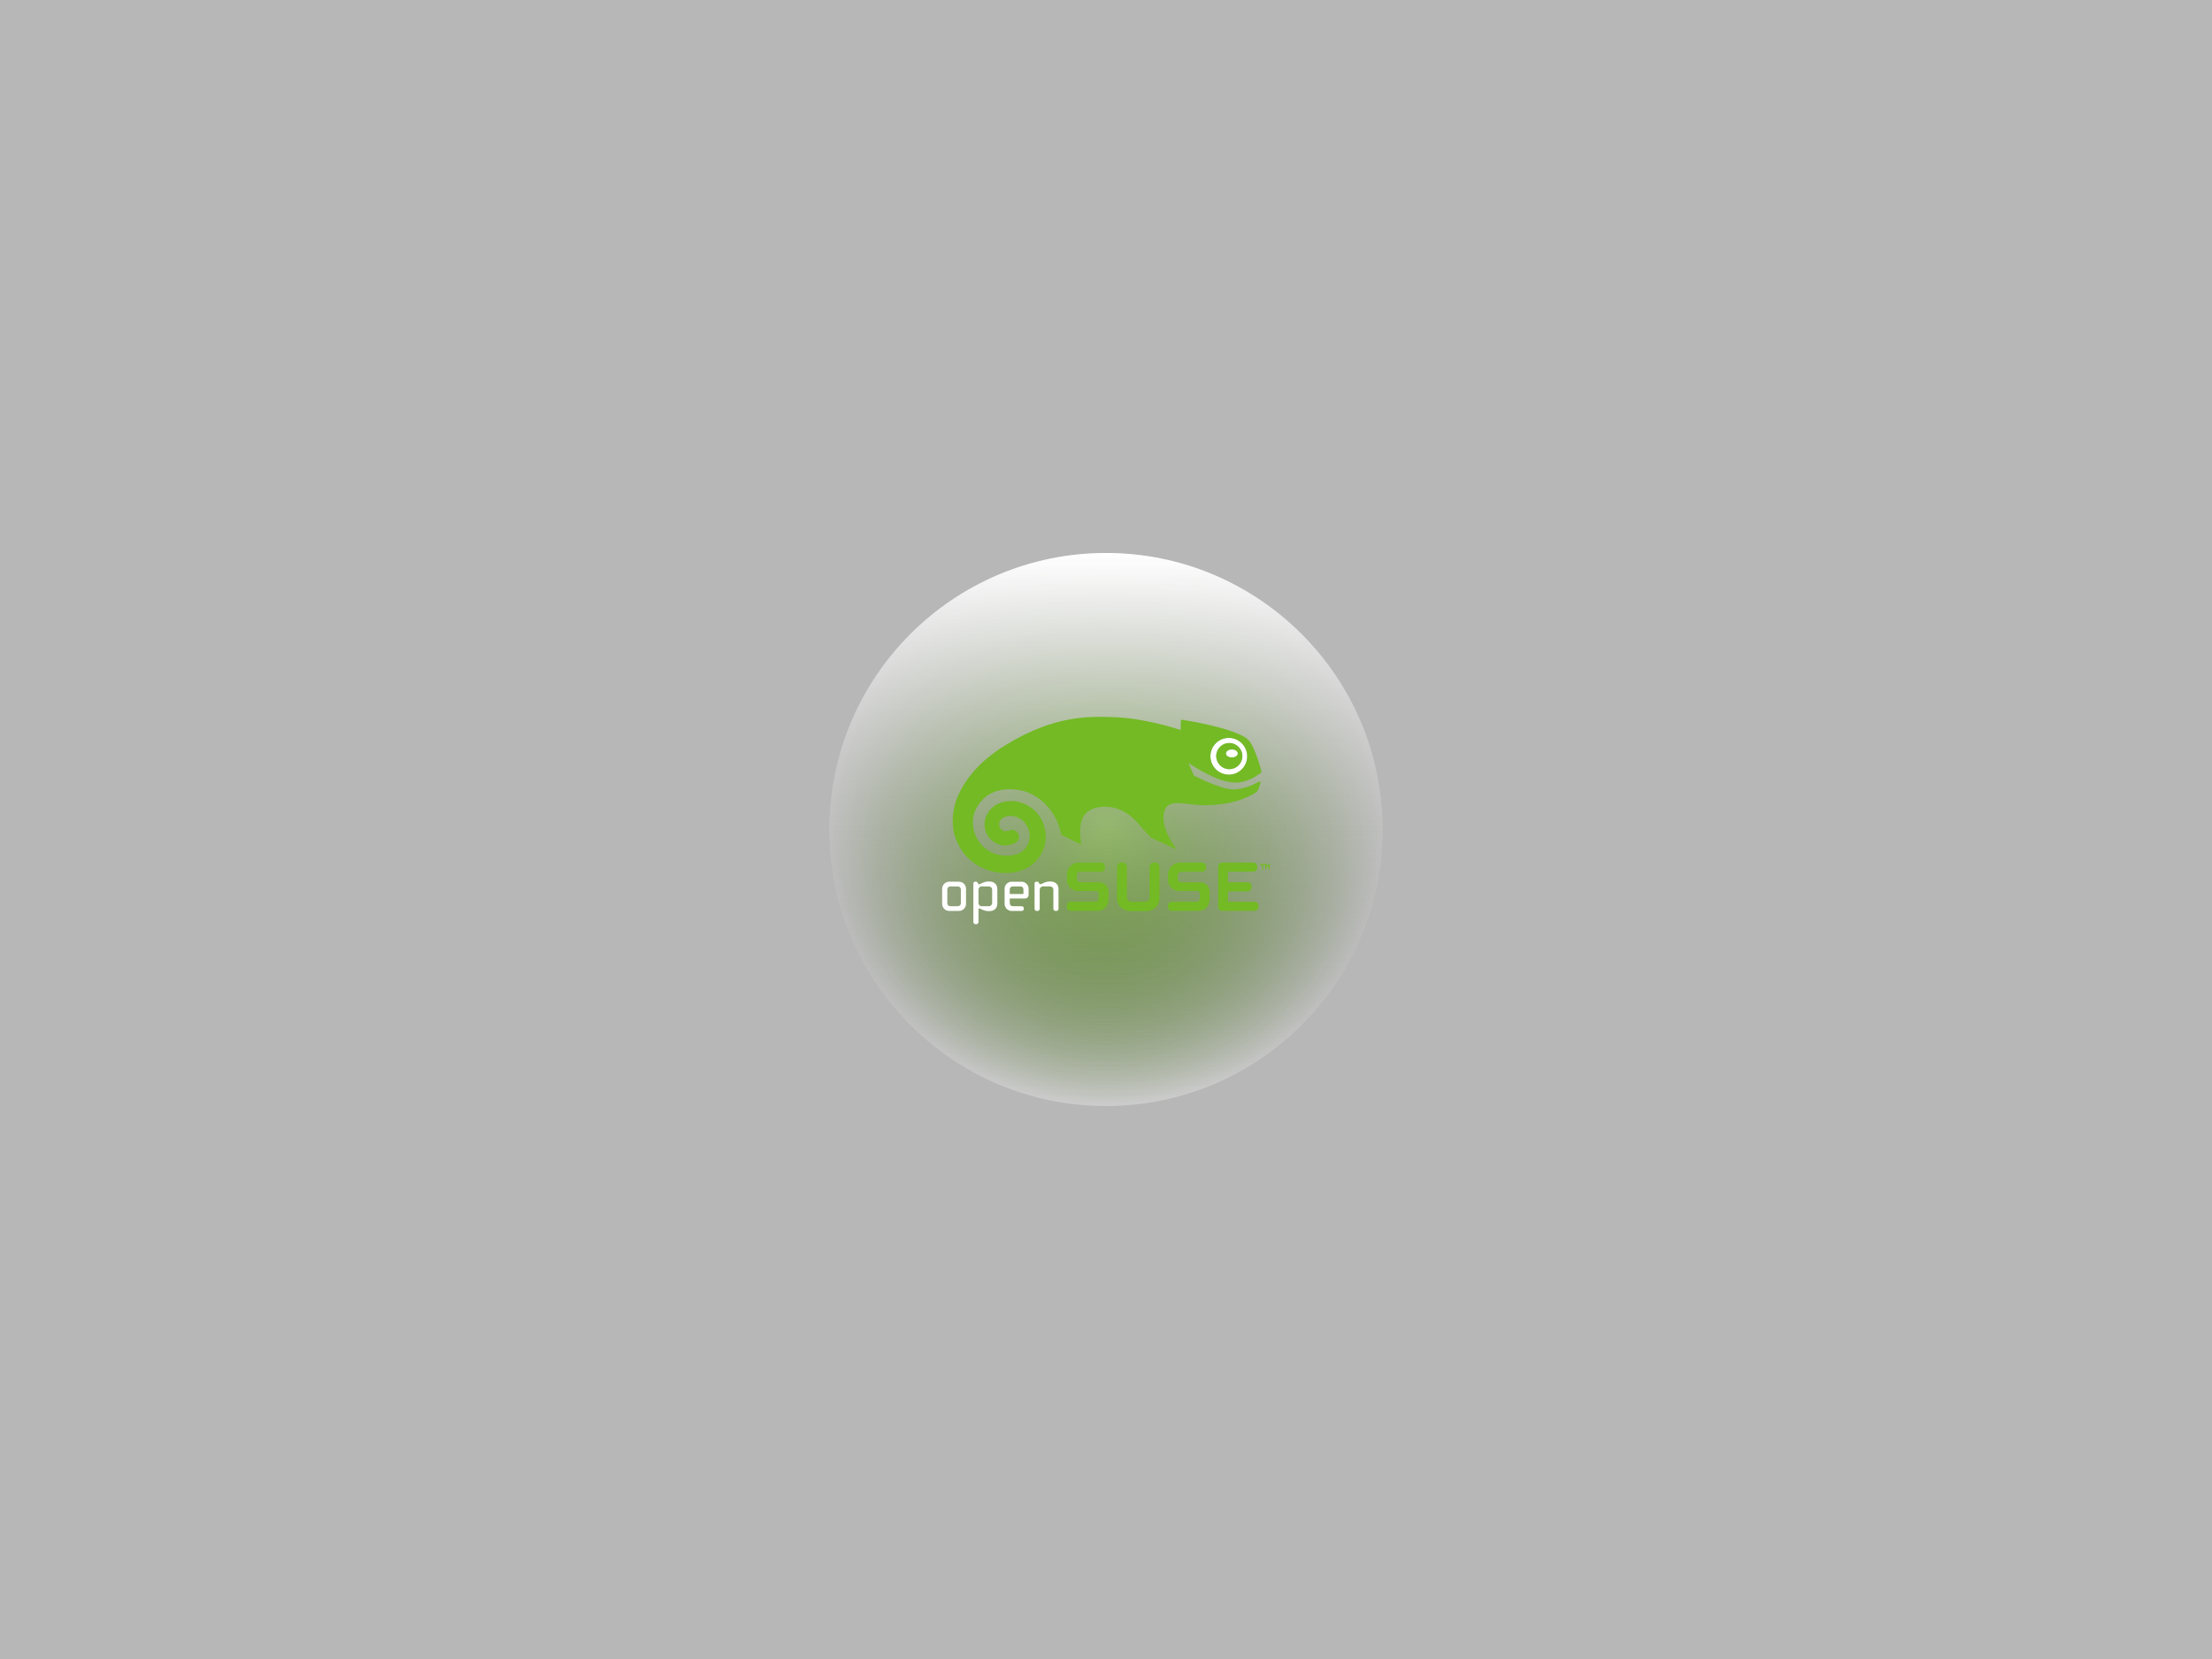
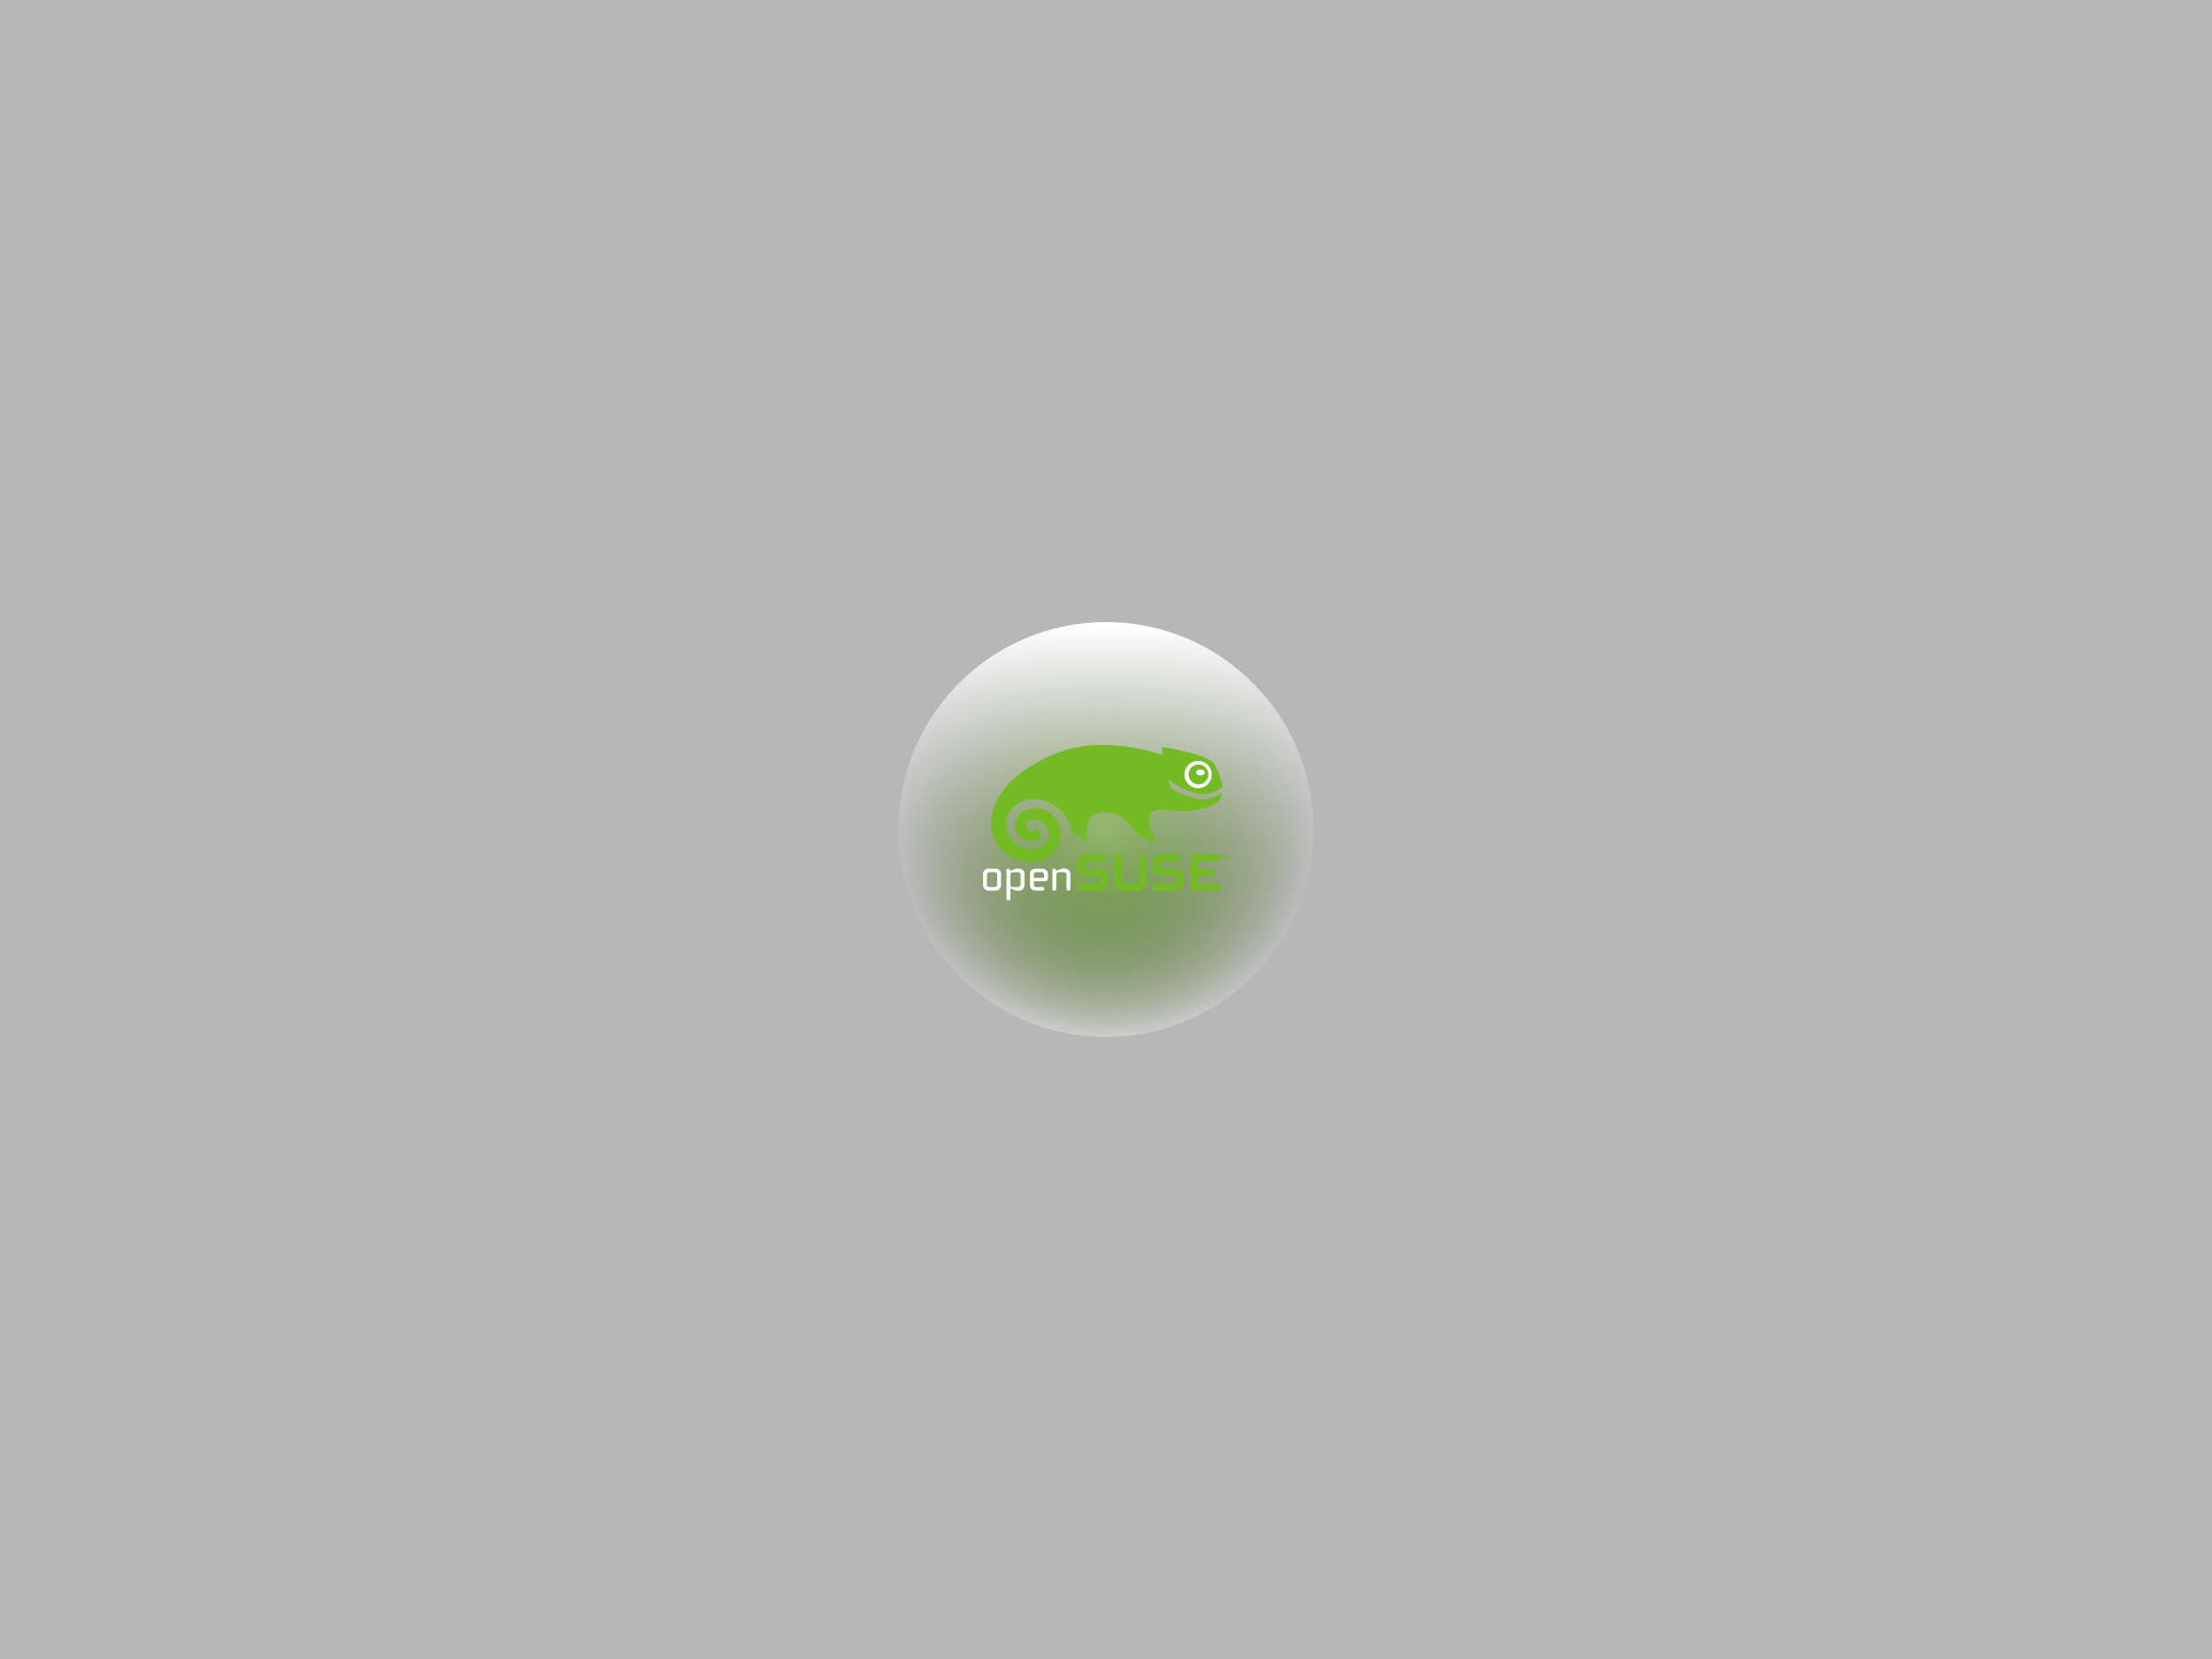
<svg xmlns="http://www.w3.org/2000/svg" xmlns:ns1="http://www.openswatchbook.org/uri/2009/osb" xmlns:xlink="http://www.w3.org/1999/xlink" id="svg3004" version="1.1" width="640" height="480" xml:space="preserve">
  <defs id="defs3008">
    <linearGradient id="linearGradient4028">
      <stop style="stop-color:#73ba25;stop-opacity:1;" offset="0" id="stop4030" />
      <stop style="stop-color:#73ba25;stop-opacity:0;" offset="1" id="stop4032" />
    </linearGradient>
    <linearGradient id="linearGradient4164">
      <stop style="stop-color:#a80030;stop-opacity:1;" offset="0" id="stop4166" />
      <stop style="stop-color:#a80030;stop-opacity:0;" offset="1" id="stop4168" />
    </linearGradient>
    <linearGradient id="linearGradient5303">
      <stop style="stop-color:#f26711;stop-opacity:1;" offset="0" id="stop5305" />
      <stop style="stop-color:#f26711;stop-opacity:0;" offset="1" id="stop5307" />
    </linearGradient>
    <linearGradient id="linearGradient5267">
      <stop style="stop-color:#666666;stop-opacity:1;" offset="0" id="stop5269" />
      <stop style="stop-color:#666666;stop-opacity:0;" offset="1" id="stop5271" />
    </linearGradient>
    <linearGradient id="linearGradient5251" ns1:paint="solid">
      <stop style="stop-color:#666666;stop-opacity:1;" offset="0" id="stop5253" />
    </linearGradient>
    <linearGradient xlink:href="#linearGradient5267" id="linearGradient5273" x1="-395.365" y1="-212.642" x2="4.763" y2="-212.642" gradientUnits="userSpaceOnUse" />
    <radialGradient xlink:href="#linearGradient5303" id="radialGradient5325" cx="-163.148" cy="-366.263" fx="-163.148" fy="-366.263" r="144.094" gradientTransform="matrix(1,0,0,0.9338842,0,-24.21576)" gradientUnits="userSpaceOnUse" />
    <radialGradient xlink:href="#linearGradient4164" id="radialGradient4170" cx="1447.778" cy="-272.917" fx="1447.778" fy="-272.917" r="223.333" gradientTransform="matrix(1,0,0,0.9751244,0,-6.788974)" gradientUnits="userSpaceOnUse" />
    <radialGradient xlink:href="#linearGradient4164-9" id="radialGradient4170-9" cx="1447.778" cy="-272.917" fx="1447.778" fy="-272.917" r="223.333" gradientTransform="matrix(1,0,0,0.9751244,0,-6.788974)" gradientUnits="userSpaceOnUse" />
    <linearGradient id="linearGradient4164-9">
      <stop style="stop-color:#a80030;stop-opacity:1;" offset="0" id="stop4166-0" />
      <stop style="stop-color:#a80030;stop-opacity:0;" offset="1" id="stop4168-2" />
    </linearGradient>
    <radialGradient r="223.333" fy="-272.917" fx="1447.778" cy="-272.917" cx="1447.778" gradientTransform="matrix(1,0,0,0.9751244,0,-6.788974)" gradientUnits="userSpaceOnUse" id="radialGradient4206" xlink:href="#linearGradient4164-9" />
    <radialGradient xlink:href="#linearGradient4164" id="radialGradient14319" gradientUnits="userSpaceOnUse" gradientTransform="matrix(1,0,0,0.9751244,0,-6.788974)" cx="1447.778" cy="-272.917" fx="1447.778" fy="-272.917" r="223.333" />
    <linearGradient xlink:href="#linearGradient5267" id="linearGradient14321" gradientUnits="userSpaceOnUse" x1="-395.365" y1="-212.642" x2="4.763" y2="-212.642" />
    <linearGradient xlink:href="#linearGradient5267" id="linearGradient14345" gradientUnits="userSpaceOnUse" x1="-395.365" y1="-212.642" x2="4.763" y2="-212.642" />
    <radialGradient xlink:href="#linearGradient4164" id="radialGradient14347" gradientUnits="userSpaceOnUse" gradientTransform="matrix(1,0,0,0.9751244,0,-6.788974)" cx="1447.778" cy="-272.917" fx="1447.778" fy="-272.917" r="223.333" />
    <radialGradient xlink:href="#linearGradient4164" id="radialGradient14931" gradientUnits="userSpaceOnUse" gradientTransform="matrix(1,0,0,0.9751244,0,-6.788974)" cx="1447.778" cy="-272.917" fx="1447.778" fy="-272.917" r="223.333" />
    <linearGradient xlink:href="#linearGradient5267" id="linearGradient14933" gradientUnits="userSpaceOnUse" x1="-395.365" y1="-212.642" x2="4.763" y2="-212.642" />
    <radialGradient xlink:href="#linearGradient4164" id="radialGradient14961" gradientUnits="userSpaceOnUse" gradientTransform="matrix(1,0,0,0.9751244,0,-6.788974)" cx="1447.778" cy="-272.917" fx="1447.778" fy="-272.917" r="223.333" />
    <linearGradient xlink:href="#linearGradient5267" id="linearGradient14963" gradientUnits="userSpaceOnUse" x1="-395.365" y1="-212.642" x2="4.763" y2="-212.642" />
    <linearGradient xlink:href="#linearGradient5267" id="linearGradient14991" gradientUnits="userSpaceOnUse" x1="-395.365" y1="-212.642" x2="4.763" y2="-212.642" />
    <linearGradient xlink:href="#linearGradient5267" id="linearGradient15015" gradientUnits="userSpaceOnUse" x1="-395.365" y1="-212.642" x2="4.763" y2="-212.642" />
    <radialGradient r="125.556" fy="-292.917" fx="-318.889" cy="-292.917" cx="-318.889" gradientTransform="matrix(1,0,0,1.061947,0,18.14526)" gradientUnits="userSpaceOnUse" id="radialGradient3812" xlink:href="#linearGradient3787-8" />
    <linearGradient id="linearGradient3787-8">
      <stop style="stop-color:#000000;stop-opacity:1;" offset="0" id="stop3789-9" />
      <stop style="stop-color:#000000;stop-opacity:0;" offset="1" id="stop3791-4" />
    </linearGradient>
    <linearGradient xlink:href="#linearGradient5267" id="linearGradient3258" gradientUnits="userSpaceOnUse" x1="-395.365" y1="-212.642" x2="4.763" y2="-212.642" />
    <radialGradient xlink:href="#linearGradient4028" id="radialGradient4034" cx="1447.778" cy="-272.917" fx="1447.778" fy="-272.917" r="223.333" gradientTransform="matrix(1,0,0,0.9751244,0,-6.788974)" gradientUnits="userSpaceOnUse" />
    <radialGradient xlink:href="#linearGradient3787-8" id="radialGradient4036" gradientUnits="userSpaceOnUse" gradientTransform="matrix(1,0,0,1.061947,0,18.14526)" cx="-318.889" cy="-292.917" fx="-318.889" fy="-292.917" r="125.556" />
    <radialGradient xlink:href="#linearGradient3787-8" id="radialGradient4104" gradientUnits="userSpaceOnUse" gradientTransform="matrix(1,0,0,1.061947,0,18.14526)" cx="-318.889" cy="-292.917" fx="-318.889" fy="-292.917" r="125.556" />
    <radialGradient xlink:href="#linearGradient4028" id="radialGradient4106" gradientUnits="userSpaceOnUse" gradientTransform="matrix(1,0,0,0.9751244,0,-6.788974)" cx="1447.778" cy="-272.917" fx="1447.778" fy="-272.917" r="223.333" />
    <linearGradient xlink:href="#linearGradient5267" id="linearGradient4108" gradientUnits="userSpaceOnUse" x1="-395.365" y1="-212.642" x2="4.763" y2="-212.642" />
    <linearGradient xlink:href="#linearGradient5267-6" id="linearGradient3070" gradientUnits="userSpaceOnUse" x1="-395.365" y1="-212.642" x2="4.763" y2="-212.642" />
    <linearGradient id="linearGradient5267-6">
      <stop style="stop-color:#666666;stop-opacity:1;" offset="0" id="stop5269-8" />
      <stop style="stop-color:#666666;stop-opacity:0;" offset="1" id="stop5271-6" />
    </linearGradient>
    <radialGradient xlink:href="#linearGradient4028-5" id="radialGradient3072" gradientUnits="userSpaceOnUse" gradientTransform="matrix(1,0,0,0.9751244,0,-6.788974)" cx="1447.778" cy="-272.917" fx="1447.778" fy="-272.917" r="223.333" />
    <linearGradient id="linearGradient4028-5">
      <stop style="stop-color:#73ba25;stop-opacity:1;" offset="0" id="stop4030-5" />
      <stop style="stop-color:#73ba25;stop-opacity:0;" offset="1" id="stop4032-1" />
    </linearGradient>
    <radialGradient xlink:href="#linearGradient3787-8-7" id="radialGradient3074" gradientUnits="userSpaceOnUse" gradientTransform="matrix(1,0,0,1.061947,0,18.14526)" cx="-318.889" cy="-292.917" fx="-318.889" fy="-292.917" r="125.556" />
    <linearGradient id="linearGradient3787-8-7">
      <stop style="stop-color:#000000;stop-opacity:1;" offset="0" id="stop3789-9-7" />
      <stop style="stop-color:#000000;stop-opacity:0;" offset="1" id="stop3791-4-9" />
    </linearGradient>
    <radialGradient r="125.556" fy="-292.917" fx="-318.889" cy="-292.917" cx="-318.889" gradientTransform="matrix(1,0,0,1.061947,0,18.14526)" gradientUnits="userSpaceOnUse" id="radialGradient3116" xlink:href="#linearGradient3787-8-7" />
    <radialGradient xlink:href="#linearGradient3787-8-7" id="radialGradient3131" gradientUnits="userSpaceOnUse" gradientTransform="matrix(1,0,0,1.061947,0,18.14526)" cx="-318.889" cy="-292.917" fx="-318.889" fy="-292.917" r="125.556" />
    <radialGradient xlink:href="#linearGradient4028-5" id="radialGradient3133" gradientUnits="userSpaceOnUse" gradientTransform="matrix(1,0,0,0.9751244,0,-6.788974)" cx="1447.778" cy="-272.917" fx="1447.778" fy="-272.917" r="223.333" />
    <linearGradient xlink:href="#linearGradient5267-6" id="linearGradient3135" gradientUnits="userSpaceOnUse" x1="-395.365" y1="-212.642" x2="4.763" y2="-212.642" />
    <radialGradient xlink:href="#linearGradient3787-8-4" id="radialGradient3841" gradientUnits="userSpaceOnUse" gradientTransform="matrix(1,0,0,1.061947,0,18.14526)" cx="-318.889" cy="-292.917" fx="-318.889" fy="-292.917" r="125.556" />
    <linearGradient id="linearGradient3787-8-4">
      <stop style="stop-color:#000000;stop-opacity:1;" offset="0" id="stop3789-9-8" />
      <stop style="stop-color:#000000;stop-opacity:0;" offset="1" id="stop3791-4-6" />
    </linearGradient>
    <radialGradient xlink:href="#linearGradient4028-57" id="radialGradient3839" gradientUnits="userSpaceOnUse" gradientTransform="matrix(1,0,0,0.9751244,0,-6.788974)" cx="1447.778" cy="-272.917" fx="1447.778" fy="-272.917" r="223.333" />
    <linearGradient id="linearGradient4028-57">
      <stop style="stop-color:#73ba25;stop-opacity:1;" offset="0" id="stop4030-6" />
      <stop style="stop-color:#73ba25;stop-opacity:0;" offset="1" id="stop4032-9" />
    </linearGradient>
    <linearGradient xlink:href="#linearGradient5267-9" id="linearGradient3837" gradientUnits="userSpaceOnUse" x1="-395.365" y1="-212.642" x2="4.763" y2="-212.642" />
    <linearGradient id="linearGradient5267-9">
      <stop style="stop-color:#ffffff;stop-opacity:1;" offset="0" id="stop5269-4" />
      <stop style="stop-color:#666666;stop-opacity:0;" offset="1" id="stop5271-7" />
    </linearGradient>
    <linearGradient xlink:href="#linearGradient5267-9" id="linearGradient3866" gradientUnits="userSpaceOnUse" x1="-395.365" y1="-212.642" x2="4.763" y2="-212.642" />
    <radialGradient xlink:href="#linearGradient4028-57" id="radialGradient3868" gradientUnits="userSpaceOnUse" gradientTransform="matrix(1,0,0,0.9751244,0,-6.788974)" cx="1447.778" cy="-272.917" fx="1447.778" fy="-272.917" r="223.333" />
    <radialGradient xlink:href="#linearGradient3787-8-4" id="radialGradient3870" gradientUnits="userSpaceOnUse" gradientTransform="matrix(1,0,0,1.061947,0,18.14526)" cx="-318.889" cy="-292.917" fx="-318.889" fy="-292.917" r="125.556" />
  </defs>
  <g id="g3012" transform="matrix(1.25,0,0,-1.25,0,480)">
    <rect style="fill:#b7b7b7;fill-opacity:1;stroke:none" id="rect3036" width="512" height="384" x="0" y="-384" transform="scale(1,-1)" />
-     <g id="g3872" transform="matrix(0.5925925,0,0,0.5925925,-199.111,-63.99996)">
+     <g id="g3872" transform="matrix(0.4444444,0,0,0.4444444,-85.33327,2.90036e-5)">
      <path transform="matrix(1.08777,0,0,-1.008,913.295,91.62002)" d="m -34.286,-337.679 c 0,59.173 -44.452,107.143 -99.286,107.143 -54.834,0 -99.286,-47.969 -99.286,-107.143 0,-59.173 44.452,-107.143 99.286,-107.143 54.834,0 99.286,47.969 99.286,107.143 z" id="path3219" style="fill:#cdcdcd;fill-opacity:1;fill-rule:nonzero;stroke:none" />
      <path transform="matrix(0,0.860177,0.81,0,1005.263,706.3009)" d="m -193.333,-292.917 c 0,73.638 -56.213,133.333 -125.556,133.333 -69.342,0 -125.556,-59.695 -125.556,-133.333 0,-73.638 56.213,-133.333 125.556,-133.333 69.342,0 125.556,59.695 125.556,133.333 z" id="path5277-0" style="opacity:0.75;fill:url(#radialGradient3870);fill-opacity:1;fill-rule:evenodd;stroke:none" />
      <path transform="matrix(0.4835821,0,0,-0.4959184,67.88056,296.6556)" d="m 1671.111,-272.917 c 0,120.275 -99.99,217.778 -223.333,217.778 -123.344,0 -223.333,-97.502 -223.333,-217.778 0,-120.275 99.99,-217.778 223.333,-217.778 123.344,0 223.333,97.502 223.333,217.778 z" id="path4162" style="fill:url(#radialGradient3868);fill-opacity:1;fill-rule:nonzero;stroke:none" />
      <path transform="matrix(0,-0.5398262,-0.5813513,0,644.3803,326.5714)" d="m 4.763,-212.642 c 0,102.6 -89.572,185.774 -200.064,185.774 -110.493,0 -200.064,-83.174 -200.064,-185.774 0,-102.6 89.572,-185.774 200.064,-185.774 110.493,0 200.064,83.174 200.064,185.774 z" id="path3806" style="fill:url(#linearGradient3866);fill-opacity:1;fill-rule:evenodd;stroke:none" />
      <g transform="matrix(0.941182,0,0,0.9411789,-769.6221,54.04274)" id="g4068">
        <path style="fill:#73ba25" d="m 1700.263,385.204 c 0,-0.104 -0.088,-0.192 -0.197,-0.192 h -0.088 c -0.104,0 -0.192,0.088 -0.192,0.192 v 1.631 h -0.92 v -1.631 c 0,-0.104 -0.093,-0.192 -0.203,-0.192 h -0.082 c -0.104,0 -0.192,0.088 -0.192,0.192 v 1.631 h -0.69 c -0.099,0 -0.181,0.071 -0.181,0.181 v 0.093 c 0,0.11 0.082,0.175 0.181,0.175 h 2.414 c 0.093,0 0.159,-0.033 0.192,-0.088 l 0.454,-0.684 0.455,0.684 c 0.038,0.049 0.093,0.088 0.192,0.088 h 0.307 v -2.097 c 0,-0.099 -0.093,-0.192 -0.203,-0.192 l -0.027,0.016 h -0.088 c -0.104,0 -0.192,0.088 -0.192,0.192 v 1.369 l -0.301,-0.46 c -0.033,-0.044 -0.093,-0.066 -0.148,-0.066 h -0.033 c -0.055,0 -0.12,0.022 -0.153,0.066 l -0.307,0.46 v -1.368 z" id="path3135" />
        <path style="fill:#73ba25" d="m 1697.033,369.928 v -0.443 c 0,-0.975 -0.74,-1.686 -1.764,-1.686 h -13.32 c -0.969,0 -1.692,0.728 -1.692,1.686 v 16.71 c 0,0.964 0.75,1.686 1.725,1.686 l 0.01,-0.016 h 12.729 c 1.024,0 1.768,-0.706 1.768,-1.68 v -0.444 c 0,-0.974 -0.745,-1.68 -1.768,-1.68 0,0 -9.866,0 -10.353,0 0,-0.439 0,-3.942 0,-4.375 0.488,0 7.988,0 7.988,0 1.024,0 1.768,-0.718 1.768,-1.692 v -0.439 c 0,-0.98 -0.745,-1.686 -1.768,-1.686 0,0 -7.5,0 -7.988,0 0,-0.439 0,-3.827 0,-4.26 0.488,0 10.906,0 10.906,0 1.029,-5.5e-4 1.763,-0.718 1.763,-1.681 z" id="path3137" />
        <path style="fill:#ffffff" d="m 1684.938,439.592 c 4.21,-0.148 7.512,-3.696 7.369,-7.9 -0.077,-2.037 -0.93,-3.92 -2.42,-5.311 -1.489,-1.396 -3.427,-2.119 -5.475,-2.048 -4.205,0.153 -7.5,3.696 -7.363,7.9 0.071,2.037 0.925,3.926 2.42,5.316 1.489,1.391 3.432,2.113 5.469,2.042 z m 5.371,-7.742 c 0.099,2.995 -2.245,5.513 -5.24,5.617 -1.45,0.055 -2.831,-0.46 -3.887,-1.451 -1.057,-0.986 -1.676,-2.327 -1.72,-3.778 -0.099,-2.995 2.245,-5.513 5.235,-5.623 1.456,-0.044 2.836,0.471 3.898,1.456 1.057,0.991 1.67,2.332 1.714,3.778 z" id="path3139" />
        <path style="fill:#73ba25" d="m 1685.07,437.468 c 2.995,-0.104 5.338,-2.623 5.24,-5.617 -0.044,-1.445 -0.657,-2.787 -1.714,-3.778 -1.062,-0.986 -2.442,-1.5 -3.898,-1.456 -2.989,0.11 -5.333,2.628 -5.235,5.623 0.044,1.451 0.662,2.792 1.72,3.778 1.057,0.991 2.436,1.506 3.887,1.451 z m 3.296,-4.331 c 0,0.892 -1.079,1.61 -2.409,1.61 -1.33,0 -2.404,-0.717 -2.404,-1.61 0,-0.881 1.073,-1.604 2.404,-1.604 1.33,0 2.409,0.723 2.409,1.604 z" id="path3141" />
        <path style="fill:#ffffff" d="m 1685.957,434.747 c 1.33,0 2.409,-0.717 2.409,-1.61 0,-0.881 -1.079,-1.604 -2.409,-1.604 -1.33,0 -2.404,0.723 -2.404,1.604 0,0.892 1.073,1.61 2.404,1.61 z" id="path3143" />
        <path style="fill:#73ba25" d="m 1676.748,375.518 v -2.677 c 0,-3.067 -1.829,-5.042 -4.681,-5.042 h -10.879 c -1.024,0 -1.763,0.717 -1.763,1.686 v 0.443 c 0,0.97 0.739,1.681 1.763,1.681 h 10.321 c 1.122,0 1.155,1.538 1.155,1.708 v 1.604 c 0,0.526 -0.208,1.144 -1.155,1.144 h -7.562 c -2.152,0 -4.484,1.763 -4.484,4.604 v 2.48 c 0,1.938 1.829,4.73 5.124,4.73 v -0.022 h 8.881 c 1.035,0 1.801,-0.728 1.801,-1.681 v -0.443 c 0,-0.964 -0.762,-1.686 -1.764,-1.686 h -8.245 c -1.084,0 -1.703,-0.531 -1.703,-1.462 v -1.473 c 0,-0.602 0.504,-1.428 1.627,-1.428 h 7.446 c 2.053,-5.5e-4 4.117,-1.293 4.117,-4.167 z" id="path3145" />
        <path style="fill:#73ba25" d="m 1654.141,387.881 c 0.992,0 1.764,-0.777 1.764,-1.768 v -13.156 c 0,-3.061 -2.404,-5.278 -5.721,-5.278 h -6.149 c -3.318,0 -5.721,2.218 -5.721,5.278 v 13.156 c 0,0.991 0.783,1.768 1.763,1.768 h 0.558 c 0.986,0 1.768,-0.794 1.768,-1.768 v -12.67 c 0,-1.013 0.816,-1.829 1.823,-1.829 h 5.754 c 1.002,0 1.823,0.816 1.823,1.829 v 12.669 c 0,0.974 0.794,1.768 1.768,1.768 h 0.012 0.557 z" id="path3147" />
        <path style="fill:#73ba25" d="m 1634.782,375.518 v -2.677 c 0,-3.067 -1.84,-5.042 -4.681,-5.042 h -10.884 c -1.029,0 -1.768,0.717 -1.768,1.686 v 0.443 c 0,0.97 0.745,1.681 1.768,1.681 h 10.32 c 1.117,0 1.144,1.538 1.144,1.708 v 1.604 c 0,0.526 -0.197,1.144 -1.144,1.144 h -7.561 c -2.163,0 -4.484,1.763 -4.484,4.604 v 2.48 c 0,1.938 1.823,4.73 5.125,4.73 l 0.011,-0.022 h 8.886 c 1.029,0 1.801,-0.728 1.801,-1.681 v -0.443 c 0,-0.964 -0.761,-1.686 -1.768,-1.686 h -8.245 c -1.09,0 -1.708,-0.531 -1.708,-1.462 v -1.473 c 0,-0.602 0.504,-1.428 1.626,-1.428 h 7.441 c 2.053,-5.5e-4 4.123,-1.293 4.123,-4.167 z" id="path3149" />
        <path style="fill:#73ba25" d="m 1697.115,421.382 0.559,0.104 c 0.153,-0.12 0.131,-0.367 0.082,-0.586 -0.103,-0.509 -0.35,-1.434 -0.52,-1.872 l -0.142,-0.361 c -0.197,-0.537 -0.394,-1.046 -0.772,-1.352 -1.04,-0.947 -2.704,-1.703 -5.31,-2.842 -4.03,-1.763 -10.561,-2.874 -16.628,-2.836 -2.174,0.049 -4.277,0.29 -6.122,0.498 -5.65,0.646 -9.734,1.106 -10.583,-4.03 -1.073,-6.439 4.983,-14.257 5.043,-14.328 l -0.01,-0.214 -0.197,-0.049 c 0,0 -9.652,4.446 -9.889,4.577 l -0.307,0.218 -0.246,0.236 c -0.728,0.7 -2.19,2.272 -5.157,5.71 -5.754,6.652 -12.489,7.528 -17.679,6.263 -1.265,-0.301 -2.874,-1.226 -3.92,-2.267 -2.71,-2.672 -2.404,-8.054 -2.25,-10.014 0.181,-2.217 0.296,-2.382 0.345,-2.562 l -0.033,-0.224 -0.192,-0.022 -0.11,0.077 -7.917,3.871 -0.301,1.292 c -0.203,0.854 -0.438,1.801 -0.887,2.989 -2.831,7.462 -9.193,13.074 -16.201,14.284 -4.736,0.816 -13.37,0.909 -17.942,-7.72 -1.911,-3.603 -1.796,-8.295 0.301,-12.248 2.135,-4.047 5.951,-6.641 10.468,-7.139 4.479,-0.488 7.846,0.547 9.735,2.995 1.905,2.469 2.261,5.831 0.909,8.568 -1.451,2.94 -3.641,4.5 -6.685,4.757 -2.316,0.208 -4.035,-0.756 -4.654,-1.741 -0.181,-0.307 -0.509,-0.877 -0.515,-1.686 v -0.027 c 0,-2.206 2.02,-2.809 2.431,-2.837 0.126,0 0.734,0.016 1.538,0.219 l 0.389,0.125 0.268,0.094 0.197,0.038 c 1.467,0.268 2.88,-0.597 3.291,-2.026 0.071,-0.262 0.11,-0.526 0.11,-0.788 0,-0.947 -0.482,-1.829 -1.281,-2.365 l 0.033,0.011 -0.088,-0.049 -0.131,-0.082 c -0.422,-0.268 -0.81,-0.416 -1.221,-0.542 -1.15,-0.377 -2.168,-0.553 -3.192,-0.553 -3.493,0.005 -8.36,3.011 -8.426,8.656 -0.033,3.186 1.566,6.088 4.38,7.955 3.241,2.141 8.842,2.869 14.038,-0.318 6.395,-3.915 8.065,-11.579 6.395,-16.808 -2.425,-7.572 -9.247,-11.618 -18.254,-10.813 -6.378,0.569 -12.302,3.937 -15.828,9.006 -1.566,2.245 -2.727,4.747 -3.351,7.243 -1.44,5.71 0.016,11.777 1.101,14.465 3.449,8.546 10.052,15.899 19.606,21.862 l 0.602,0.378 c 20.323,12.489 34.706,11.985 45.235,11.619 12.418,-0.433 25.661,-4.714 27.49,-5.322 0.01,0.411 0.077,4.112 0.077,4.112 l 0.055,0.126 0.142,0.038 c 0.833,-0.115 18.675,-2.765 26.193,-7.145 0.93,-0.547 1.39,-1.117 1.966,-1.708 2.075,-2.146 4.824,-11.087 5.114,-12.932 l -0.11,-0.186 c -0.11,-0.038 -0.367,-0.23 -0.712,-0.46 -1.752,-1.226 -5.853,-4.095 -11.109,-3.624 -4.725,0.416 -10.895,3.126 -18.336,8.026 0.329,-0.772 1.878,-4.44 2.141,-5.059 l 0.099,-0.12 c 1.079,-0.558 11.416,-5.825 16.546,-5.721 4.138,0.082 8.556,2.102 10.324,3.165 z m -4.807,10.309 c 0.143,4.205 -3.159,7.753 -7.369,7.9 -2.037,0.071 -3.98,-0.652 -5.469,-2.042 -1.495,-1.391 -2.349,-3.28 -2.42,-5.316 -0.137,-4.205 3.159,-7.747 7.363,-7.9 2.048,-0.071 3.986,0.652 5.475,2.048 1.489,1.391 2.343,3.274 2.42,5.311 z" id="path3151" />
        <path style="fill:#ffffff;fill-opacity:1" d="m 1607.5,379.247 c 0.712,0.339 1.599,0.756 2.77,0.756 h 0.361 c 2.048,0 3.373,-1.221 3.373,-3.099 v -8.223 c 0,-0.498 -0.405,-0.903 -0.892,-0.903 h -0.35 c -0.498,0 -0.892,0.405 -0.892,0.903 v 7.928 c 0,0.745 -0.608,1.352 -1.347,1.352 h -2.973 c -0.745,0 -1.347,-0.607 -1.347,-1.352 v -7.928 c 0,-0.498 -0.405,-0.903 -0.892,-0.903 h -0.35 c -0.498,0 -0.892,0.405 -0.892,0.903 v 10.479 c 0,0.448 0.301,0.766 0.717,0.766 h 0.345 c 0.329,0 0.569,-0.142 0.701,-0.422 l 0.246,-0.449 c 0.104,-0.186 0.159,-0.197 0.296,-0.197 0.307,0 0.684,0.186 1.128,0.389 z" id="path3153" />
        <path style="fill:#ffffff;fill-opacity:1" d="M 1601.603,377.018 V 374.593 c 0,-1.035 -0.602,-1.649 -1.599,-1.649 0,0 -5.946,0 -6.225,0 0,-0.252 0,-1.829 0,-1.829 0,-0.903 0.509,-1.374 1.478,-1.374 h 3.449 c 0.515,0 0.892,-0.356 0.892,-0.843 v -0.274 c 0,-0.493 -0.378,-0.849 -0.892,-0.849 h -4.205 c -1.555,0 -2.869,1.38 -2.869,3 v 6.259 c 0,1.599 1.352,2.89 3.017,2.89 l 0.01,-0.011 h 3.926 c 1.664,5.5e-4 3.022,-1.303 3.022,-2.896 z m -2.157,-2.212 c 0,0.252 0,1.944 0,1.944 0,0.679 -0.526,1.205 -1.199,1.205 h -3.274 c -0.679,0 -1.199,-0.537 -1.199,-1.205 0,0 0,-1.692 0,-1.944 0.263,0 5.409,0 5.672,0 z" id="path3155" />
        <path style="fill:#ffffff;fill-opacity:1" d="m 1580.793,371.1 c 0,-0.514 0.285,-0.958 0.706,-1.188 l -0.504,-1.111 c -0.093,0 -0.197,-0.165 -0.197,-0.318 v -5.305 c 0,-0.487 -0.4,-0.892 -0.892,-0.892 h -0.35 c -0.504,0 -0.892,0.4 -0.892,0.892 v 15.982 c 0,0.426 0.318,0.766 0.695,0.766 h 0.4 c 0.339,0 0.613,-0.262 0.673,-0.399 l 0.263,-0.52 c 0.066,-0.093 0.181,-0.148 0.301,-0.148 l 0.498,-1.073 c -0.421,-0.224 -0.701,-0.668 -0.701,-1.189 v -5.497 z" id="path3157" />
        <path style="fill:#ffffff;fill-opacity:1" d="m 1585.238,379.997 c 2.053,0 3.373,-1.22 3.373,-3.098 v -6.1 c 0,-1.91 -1.292,-3.093 -3.373,-3.093 h -0.367 c -1.177,0 -2.064,0.405 -2.77,0.728 -0.438,0.202 -0.81,0.367 -1.106,0.367 l 0.504,1.111 c 0.192,-0.103 0.411,-0.164 0.641,-0.164 h 2.973 c 0.75,0 1.347,0.608 1.347,1.352 v 5.497 c 0,0.756 -0.591,1.347 -1.347,1.347 h -2.973 c -0.235,0 -0.454,-0.06 -0.646,-0.158 l -0.498,1.073 c 0.296,0 0.668,0.175 1.095,0.383 0.717,0.339 1.599,0.762 2.776,0.762 v -0.006 h 0.372 z" id="path3159" />
        <path style="fill:#ffffff;fill-opacity:1" d="m 1575.624,377.035 v -6.308 c 0,-1.621 -1.314,-2.94 -2.924,-2.94 h -4.074 c -1.604,0 -2.913,1.319 -2.913,2.94 v 6.308 c 0,1.599 1.352,2.89 3.017,2.89 h 3.876 c 1.664,5.5e-4 3.017,-1.297 3.017,-2.89 z m -2.146,-6.061 v 5.749 c 0,0.668 -0.564,1.232 -1.226,1.232 h -3.175 c -0.673,0 -1.226,-0.553 -1.226,-1.232 v -5.749 c 0,-0.69 0.526,-1.226 1.199,-1.226 h 3.203 c 0.679,0 1.226,0.553 1.226,1.226 z" id="path3161" />
      </g>
    </g>
  </g>
</svg>
